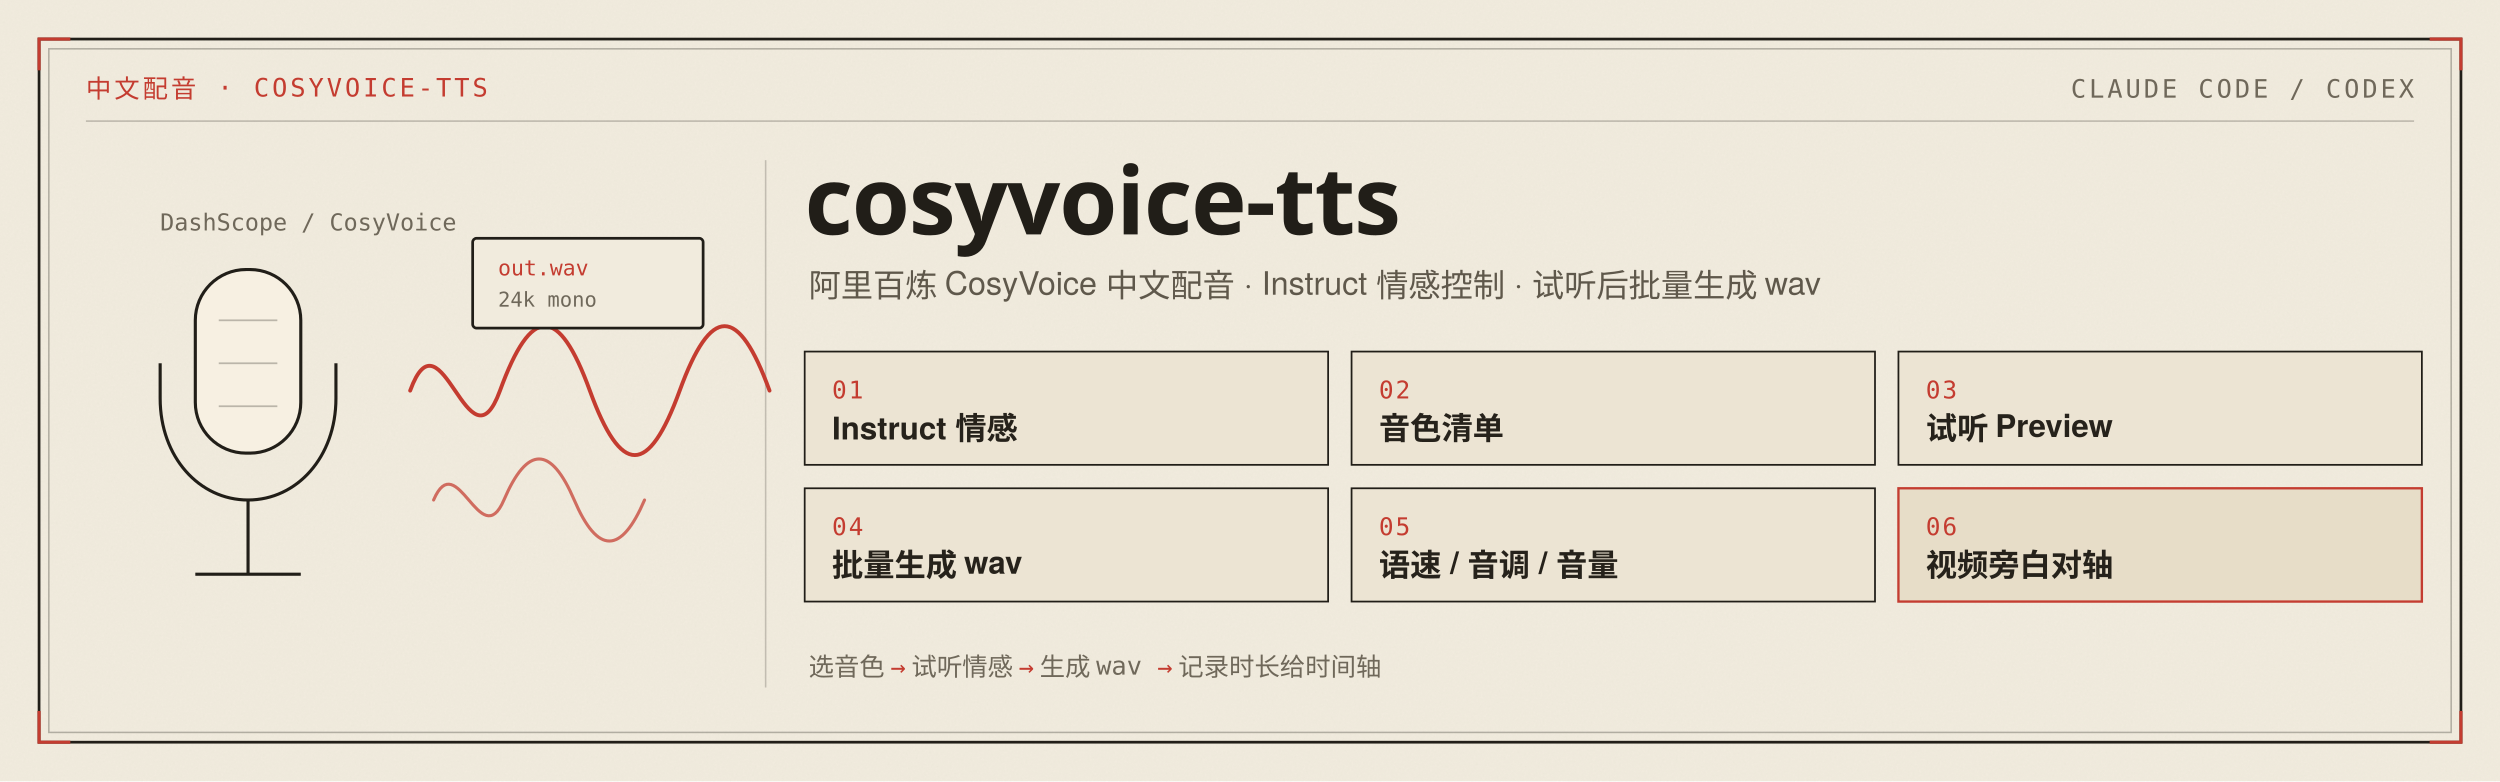
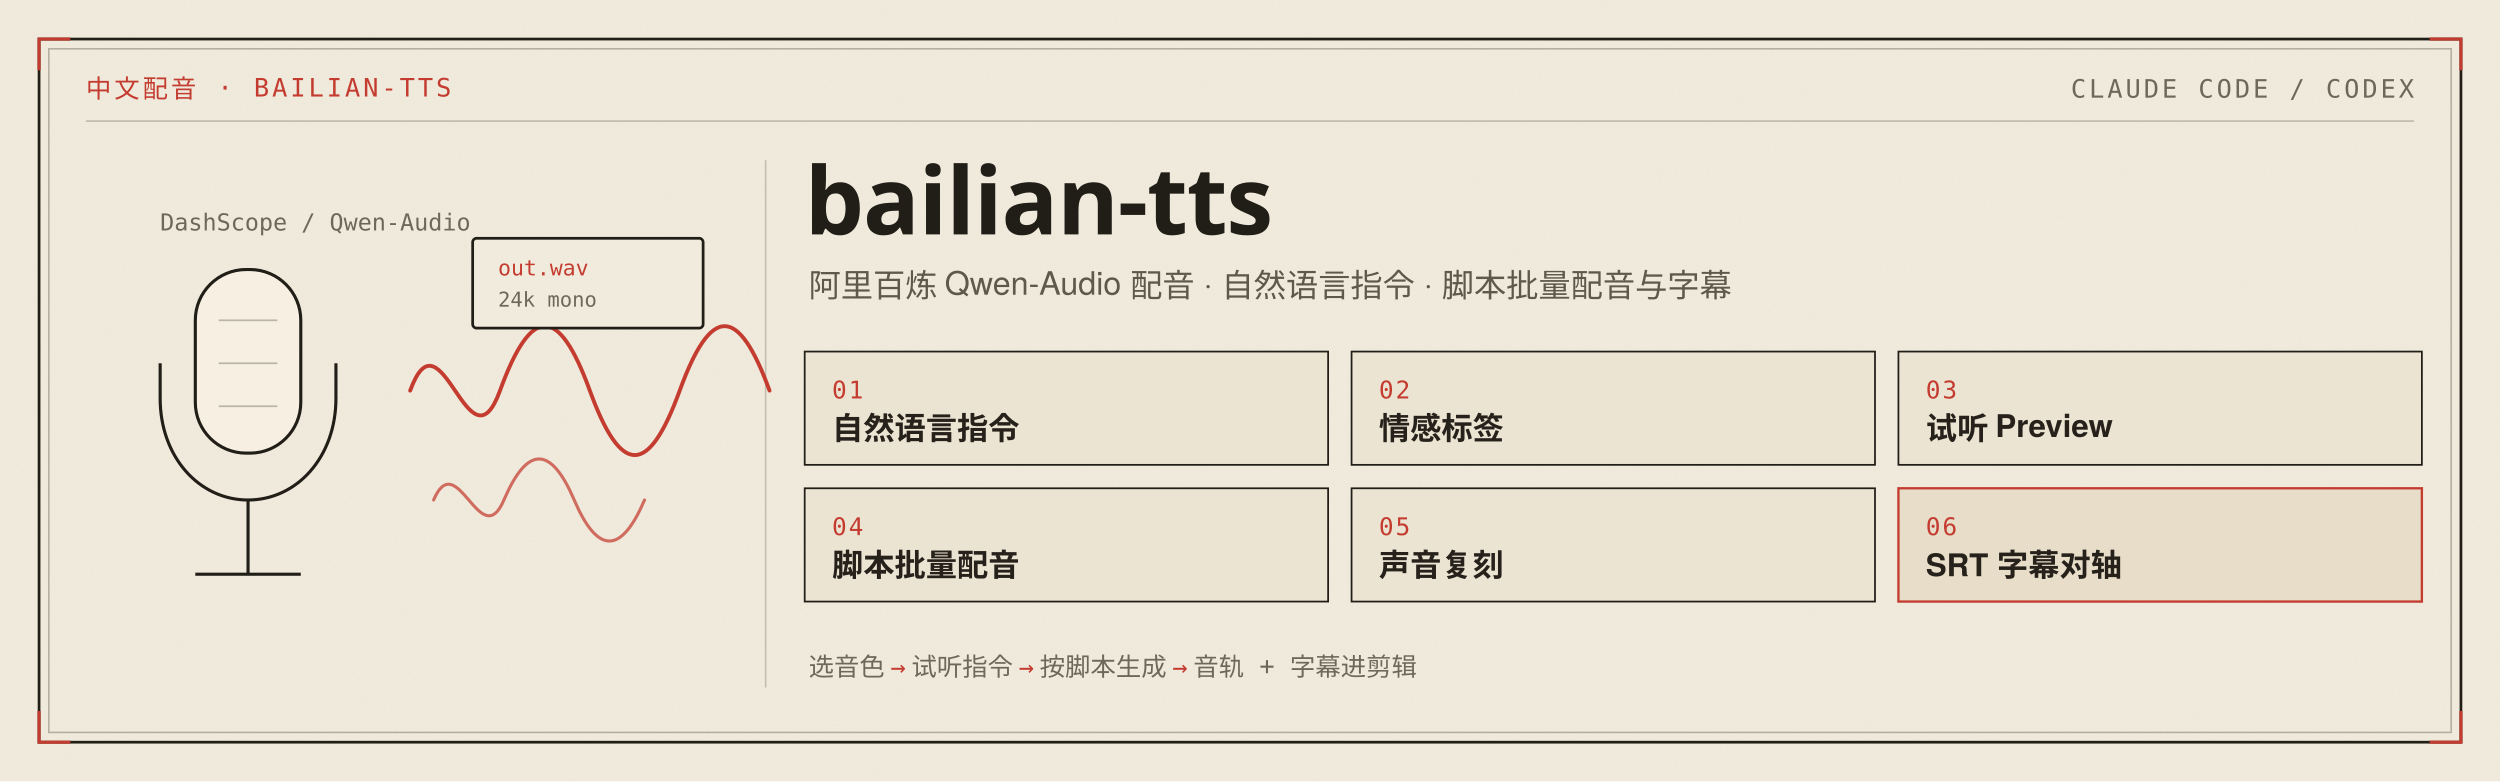
<svg xmlns="http://www.w3.org/2000/svg" width="1280" height="400" viewBox="0 0 1280 400" fill="none">
  <defs>
    <filter id="grain" x="0" y="0" width="100%" height="100%">
      <feTurbulence type="fractalNoise" baseFrequency="0.85" numOctaves="2" stitchTiles="stitch" />
      <feColorMatrix type="saturate" values="0" />
      <feComponentTransfer>
        <feFuncA type="linear" slope="0.05" intercept="0" />
      </feComponentTransfer>
    </filter>
    <style>
      .mono { font-family: 'Menlo','SFMono-Regular',monospace; }
      .disp { font-family: 'Futura','Avenir Next',sans-serif; }
      .body { font-family: 'Avenir Next','Helvetica Neue',sans-serif; }
    </style>
  </defs>
  <rect width="1280" height="400" fill="#f1ebdd" />
  <rect width="1280" height="400" fill="#000000" filter="url(#grain)" />
  <rect x="20" y="20" width="1240" height="360" fill="none" stroke="#211e18" stroke-width="1.4" />
  <rect x="25" y="25" width="1230" height="350" fill="none" stroke="#211e18" stroke-opacity="0.3" stroke-width="0.8" />
  <g stroke="#c43c30" stroke-width="1.6" fill="none">
    <path d="M20 36 V20 H36" />
    <path d="M1244 20 H1260 V36" />
    <path d="M20 364 V380 H36" />
    <path d="M1244 380 H1260 V364" />
  </g>
-   <text x="44" y="50" class="mono" font-size="13" letter-spacing="1.5" fill="#c43c30">中文配音 · COSYVOICE-TTS</text>
+   <text x="44" y="50" class="mono" font-size="13" letter-spacing="1.5" fill="#c43c30">中文配音 · BAILIAN-TTS</text>
  <text x="1236" y="50" class="mono" font-size="13" letter-spacing="1.5" fill="#6f685a" text-anchor="end">CLAUDE CODE / CODEX</text>
  <line x1="44" y1="62" x2="1236" y2="62" stroke="#211e18" stroke-opacity="0.25" stroke-width="0.8" />
  <line x1="392" y1="82" x2="392" y2="352" stroke="#211e18" stroke-opacity="0.22" stroke-width="0.8" />
  <g transform="translate(82,200)">
-     <text x="0" y="-82" class="mono" font-size="12" fill="#6f685a">DashScope / CosyVoice</text>
+     <text x="0" y="-82" class="mono" font-size="12" fill="#6f685a">DashScope / Qwen-Audio</text>
    <g stroke="#211e18" stroke-width="1.6" fill="#f7f0e2">
      <rect x="18" y="-62" width="54" height="94" rx="26" />
      <path d="M0 -14 v18 c0 30 20 52 45 52s45 -22 45 -52v-18" fill="none" />
      <path d="M45 56 v38" />
      <path d="M18 94 h54" />
    </g>
    <g stroke="#211e18" stroke-opacity="0.28" stroke-width="0.9">
      <line x1="30" y1="-36" x2="60" y2="-36" />
      <line x1="30" y1="-14" x2="60" y2="-14" />
      <line x1="30" y1="8" x2="60" y2="8" />
    </g>
    <g transform="translate(128,0)" stroke="#c43c30" stroke-width="2" stroke-linecap="round" fill="none">
      <path d="M0 0 C16 -44 30 44 46 0 S76 -44 92 0 S122 44 138 0 S168 -44 184 0" />
      <path d="M12 56 C24 28 36 84 48 56 S72 28 84 56 S108 84 120 56" stroke-opacity="0.72" stroke-width="1.6" />
    </g>
    <g transform="translate(160,-78)">
      <rect width="118" height="46" rx="2" fill="#f1ebdd" stroke="#211e18" stroke-width="1.4" />
      <text x="13" y="19" class="mono" font-size="11" fill="#c43c30">out.wav</text>
      <text x="13" y="35" class="mono" font-size="10.5" fill="#6f685a">24k mono</text>
    </g>
  </g>
-   <text x="412" y="120" class="disp" font-size="48" font-weight="600" fill="#211e18" letter-spacing="-0.5">cosyvoice-tts</text>
-   <text x="414" y="152" class="body" font-size="16.5" fill="#5f584b">阿里百炼 CosyVoice 中文配音 · Instruct 情感控制 · 试听后批量生成 wav</text>
+   <text x="412" y="120" class="disp" font-size="48" font-weight="600" fill="#211e18" letter-spacing="-0.5">bailian-tts</text>
+   <text x="414" y="152" class="body" font-size="16.5" fill="#5f584b">阿里百炼 Qwen-Audio 配音 · 自然语言指令 · 脚本批量配音与字幕</text>
  <g>
    <g transform="translate(412,180)">
      <rect width="268" height="58" fill="#ece4d3" stroke="#211e18" stroke-width="0.9" />
      <text x="14" y="24" class="mono" font-size="12.5" letter-spacing="1" fill="#c43c30">01</text>
-       <text x="14" y="45" class="body" font-size="16" font-weight="600" fill="#26221b">Instruct 情感</text>
+       <text x="14" y="45" class="body" font-size="16" font-weight="600" fill="#26221b">自然语言指令</text>
    </g>
    <g transform="translate(692,180)">
      <rect width="268" height="58" fill="#ece4d3" stroke="#211e18" stroke-width="0.9" />
      <text x="14" y="24" class="mono" font-size="12.5" letter-spacing="1" fill="#c43c30">02</text>
-       <text x="14" y="45" class="body" font-size="16" font-weight="600" fill="#26221b">音色清单</text>
+       <text x="14" y="45" class="body" font-size="16" font-weight="600" fill="#26221b">情感标签</text>
    </g>
    <g transform="translate(972,180)">
      <rect width="268" height="58" fill="#ece4d3" stroke="#211e18" stroke-width="0.9" />
      <text x="14" y="24" class="mono" font-size="12.5" letter-spacing="1" fill="#c43c30">03</text>
      <text x="14" y="45" class="body" font-size="16" font-weight="600" fill="#26221b">试听 Preview</text>
    </g>
    <g transform="translate(412,250)">
      <rect width="268" height="58" fill="#ece4d3" stroke="#211e18" stroke-width="0.9" />
      <text x="14" y="24" class="mono" font-size="12.5" letter-spacing="1" fill="#c43c30">04</text>
-       <text x="14" y="45" class="body" font-size="16" font-weight="600" fill="#26221b">批量生成 wav</text>
+       <text x="14" y="45" class="body" font-size="16" font-weight="600" fill="#26221b">脚本批量配音</text>
    </g>
    <g transform="translate(692,250)">
      <rect width="268" height="58" fill="#ece4d3" stroke="#211e18" stroke-width="0.9" />
      <text x="14" y="24" class="mono" font-size="12.5" letter-spacing="1" fill="#c43c30">05</text>
-       <text x="14" y="45" class="body" font-size="16" font-weight="600" fill="#26221b">语速 / 音调 / 音量</text>
+       <text x="14" y="45" class="body" font-size="16" font-weight="600" fill="#26221b">声音复刻</text>
    </g>
    <g transform="translate(972,250)">
      <rect width="268" height="58" fill="#e7ddc8" stroke="#c43c30" stroke-width="1.2" />
      <text x="14" y="24" class="mono" font-size="12.5" letter-spacing="1" fill="#c43c30">06</text>
-       <text x="14" y="45" class="body" font-size="16" font-weight="700" fill="#26221b">视频旁白对轴</text>
+       <text x="14" y="45" class="body" font-size="16" font-weight="700" fill="#26221b">SRT 字幕对轴</text>
    </g>
  </g>
-   <text x="414" y="346" class="mono" font-size="13" fill="#6f685a">选音色 <tspan fill="#c43c30">→</tspan> 试听情感 <tspan fill="#c43c30">→</tspan> 生成 wav <tspan fill="#c43c30">→</tspan> 记录时长给时间轴</text>
+   <text x="414" y="346" class="mono" font-size="13" fill="#6f685a">选音色 <tspan fill="#c43c30">→</tspan> 试听指令 <tspan fill="#c43c30">→</tspan> 按脚本生成 <tspan fill="#c43c30">→</tspan> 音轨 + 字幕进剪辑</text>
</svg>
